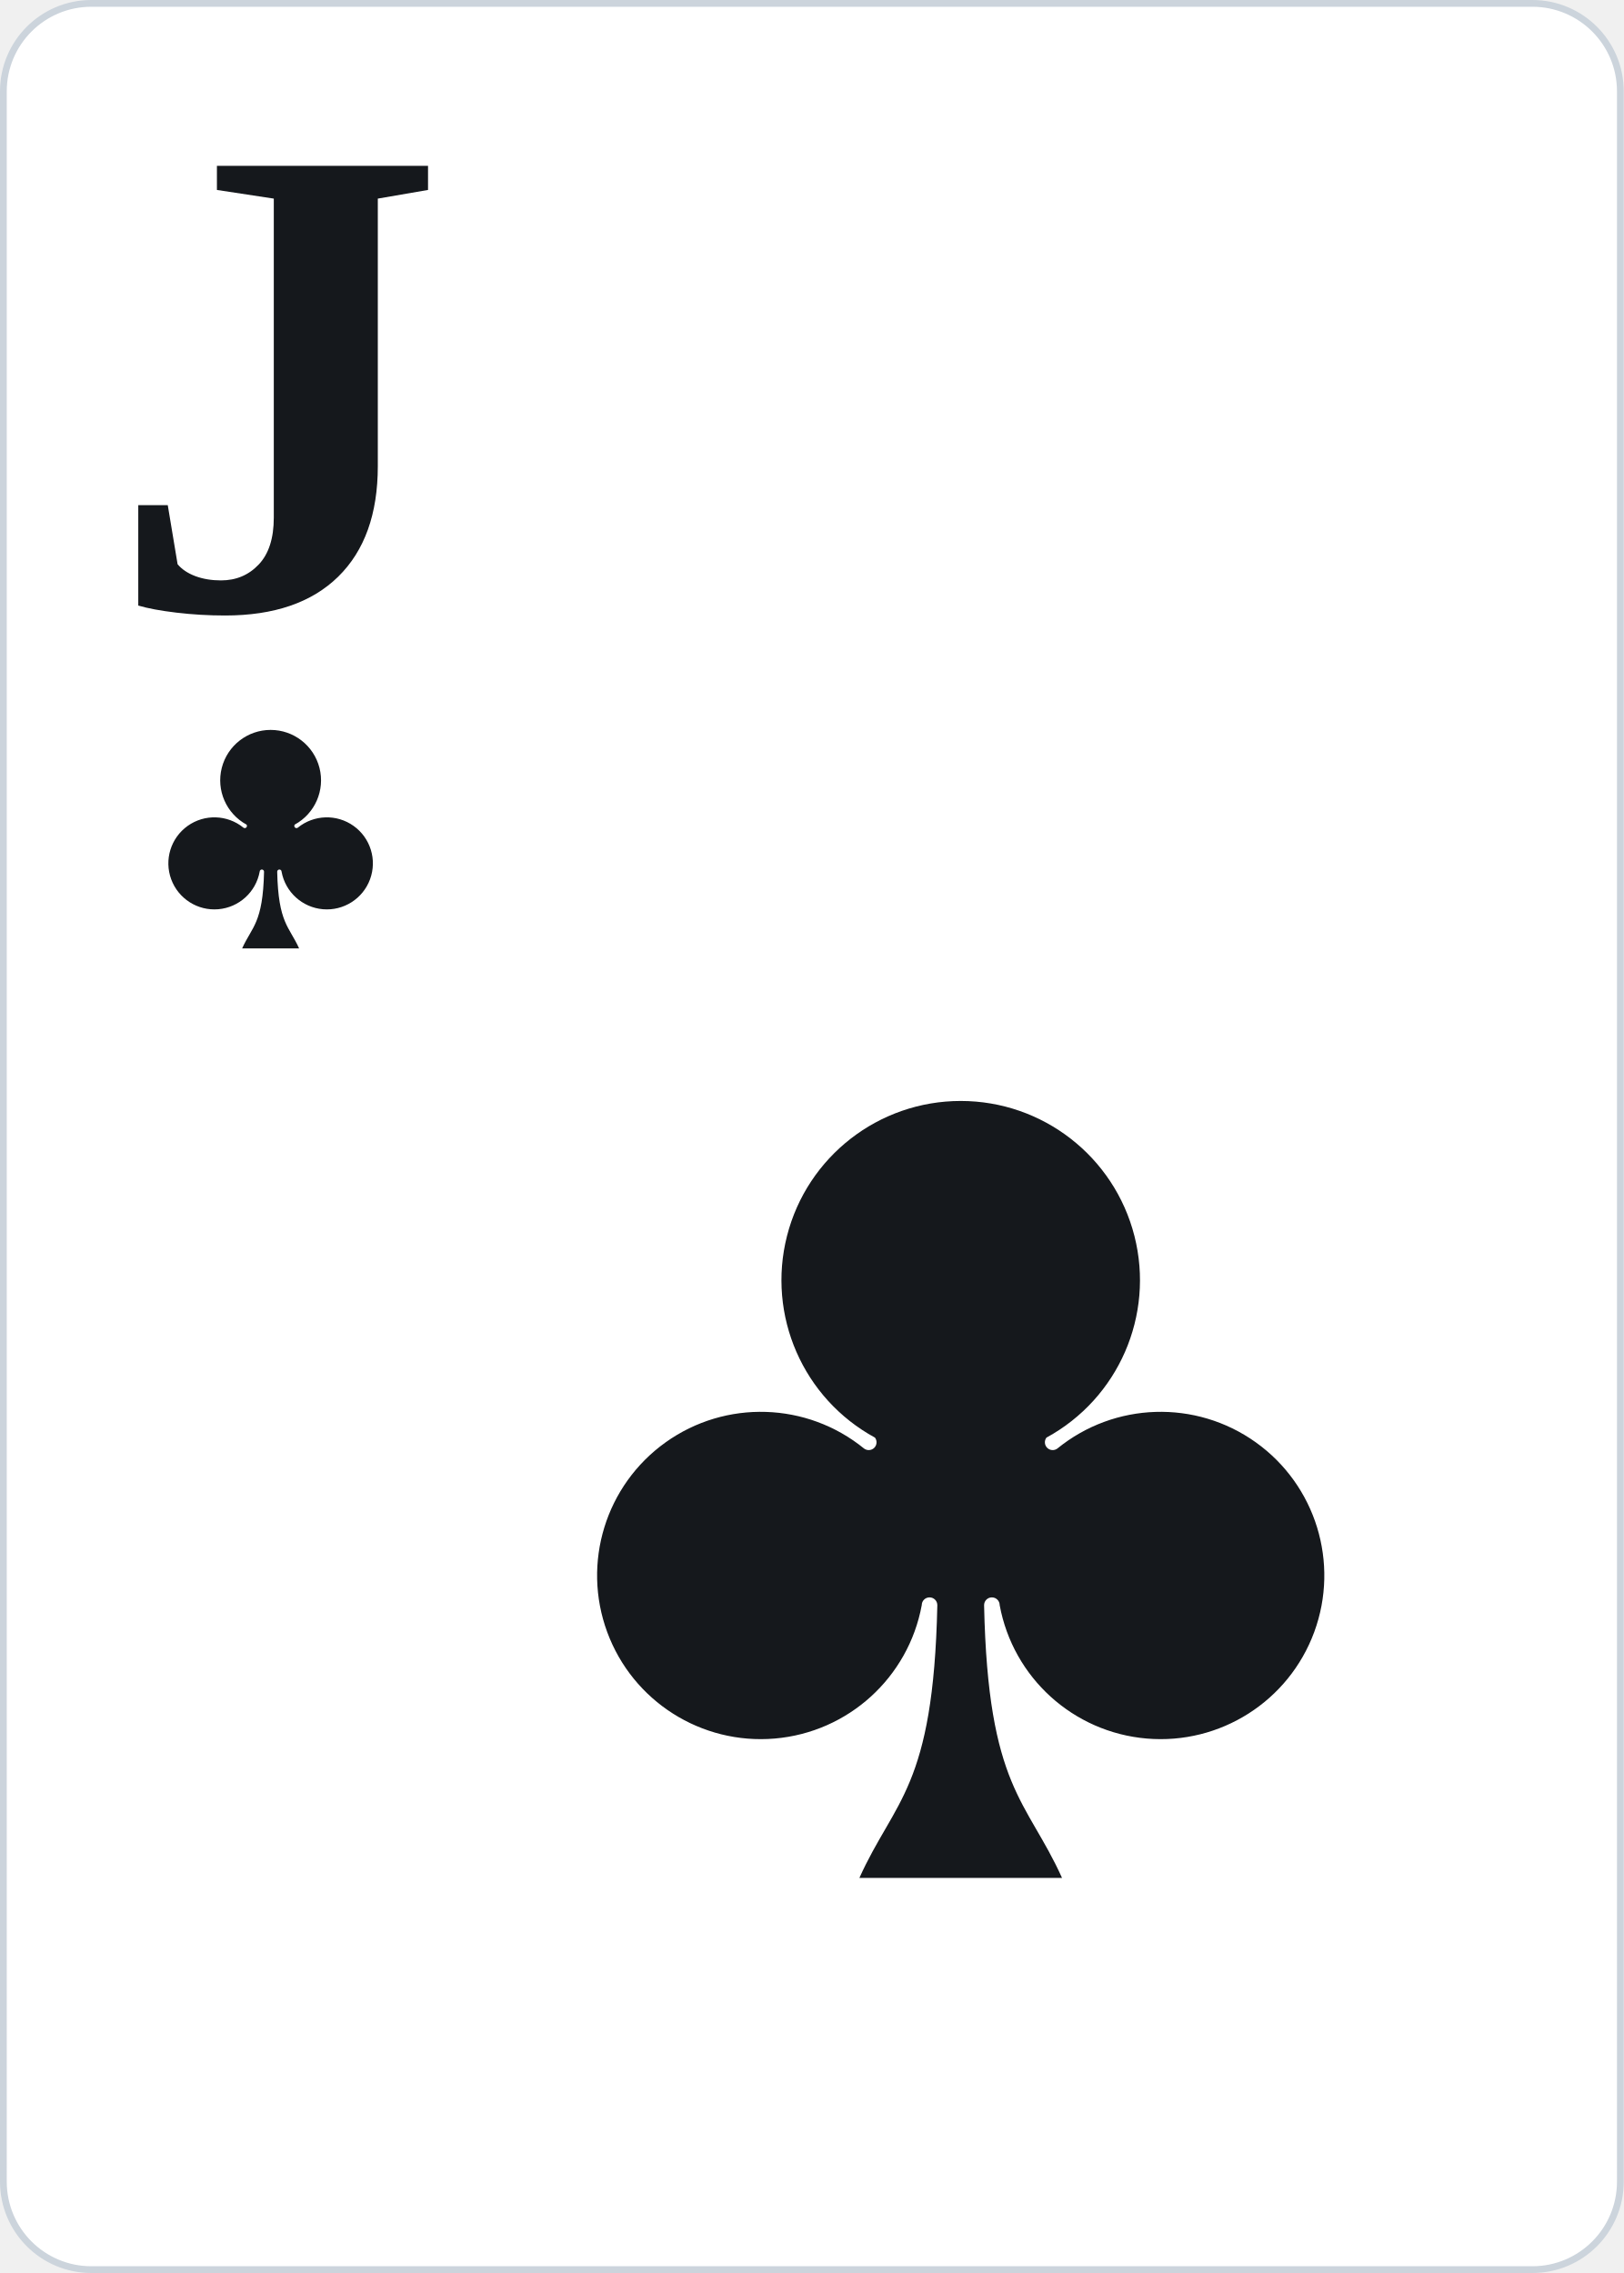
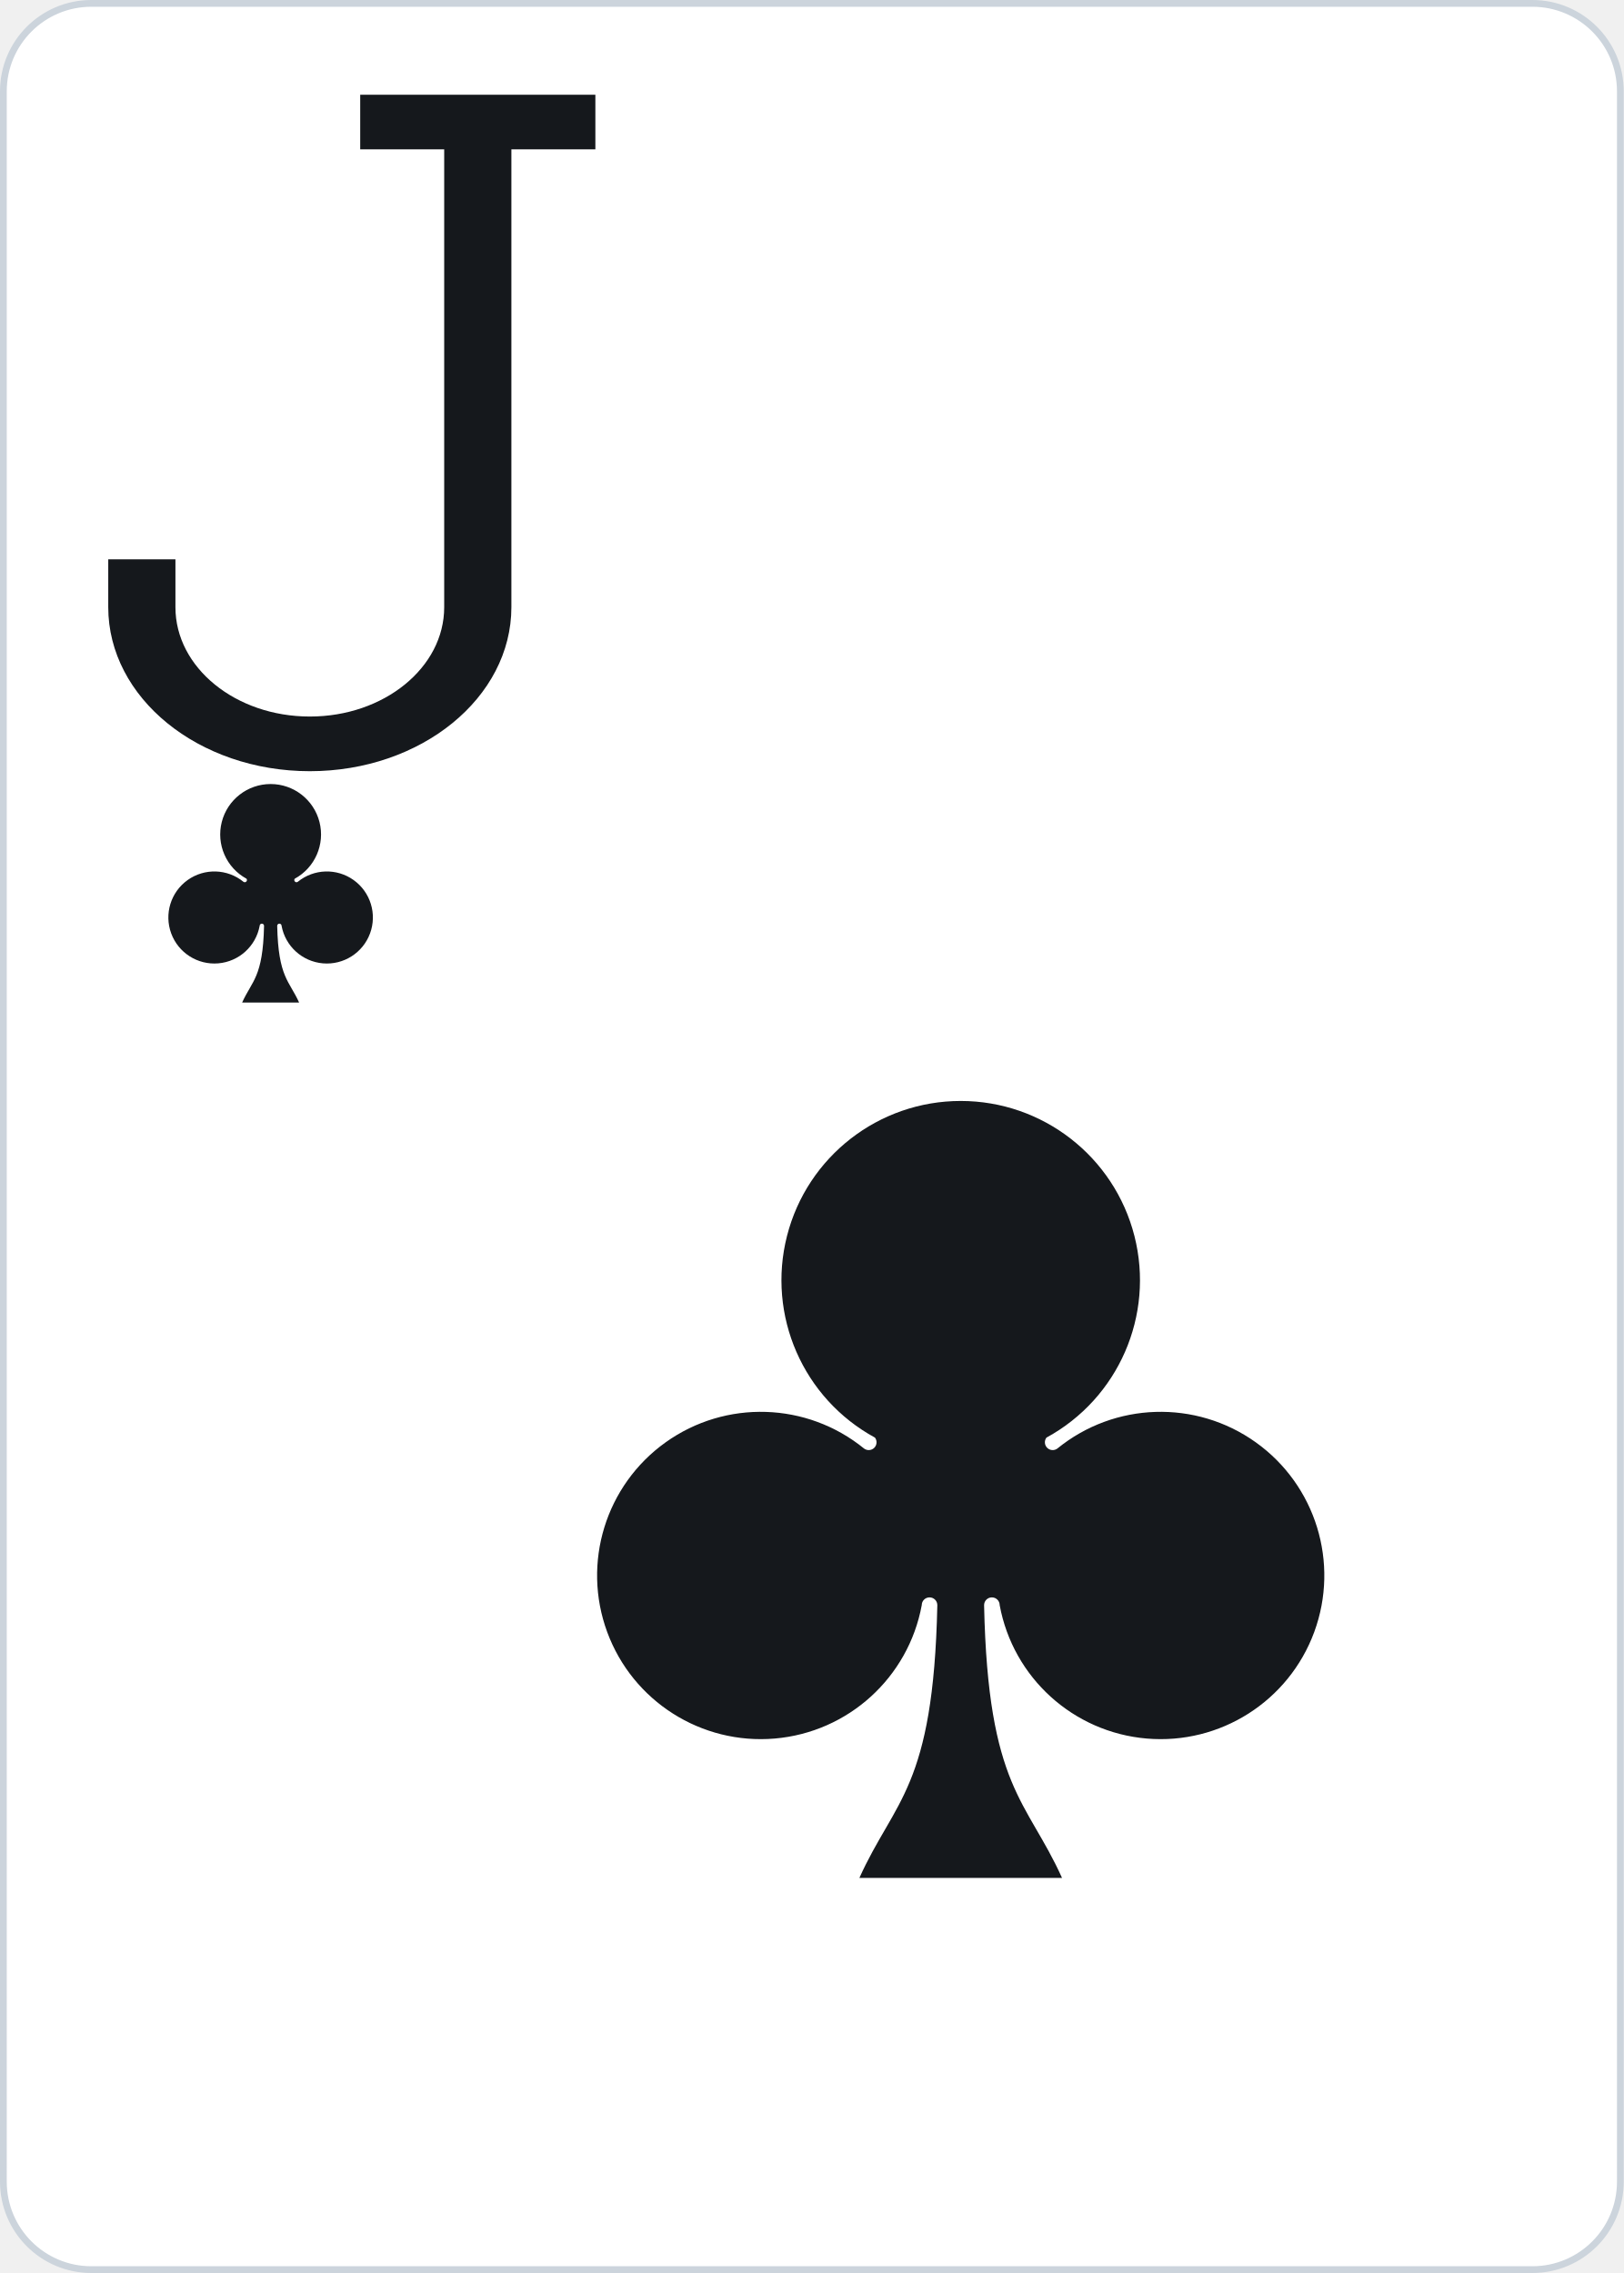
<svg xmlns="http://www.w3.org/2000/svg" xmlns:xlink="http://www.w3.org/1999/xlink" class="card" face="JC" width="2.5in" height="3.5in" viewBox="-120 -168 240 336">
  <defs>
    <symbol id="pC" viewBox="-600 -600 1200 1200">
      <path d="M30 150C35 385 85 400 130 500L-130 500C-85 400 -35 385 -30 150A10 10 0 0 0 -50 150A210 210 0 1 1 -124 -51A10 10 0 0 0 -110 -65A230 230 0 1 1 110 -65A10 10 0 0 0 124 -51A210 210 0 1 1 50 150A10 10 0 0 0 30 150Z" fill="#15181c" />
    </symbol>
    <g id="iCJ">
-       <text x="-104" y="-78" font-family="Georgia,'Times New Roman',Times,serif" font-size="100" font-weight="700" text-anchor="start" textLength="72" lengthAdjust="spacingAndGlyphs" fill="#15181c">J</text>
-       <use xlink:href="#pC" x="-99.44" y="-63.44" width="38.88" height="38.88" />
+       <path d="M50 -460L250 -460M150 -460L150 250A100 100 0 0 1 -250 250L-250 220" transform="matrix(0.124138 0 0 0.10101 -68 -103.4949)" fill="none" stroke="#15181c" stroke-width="80" stroke-linecap="square" stroke-linejoin="miter" stroke-miterlimit="1.5" vector-effect="none" />
+       <use xlink:href="#pC" x="-99.44" y="-55.44" width="38.88" height="38.88" />
    </g>
  </defs>
  <rect x="-119.5" y="-167.5" width="239" height="335" rx="13" ry="13" fill="#ffffff" stroke="#ccd4dc" />
  <use xlink:href="#iCJ" />
  <use xlink:href="#pC" x="-47.12" y="-17.12" width="138.24" height="138.24" />
</svg>
